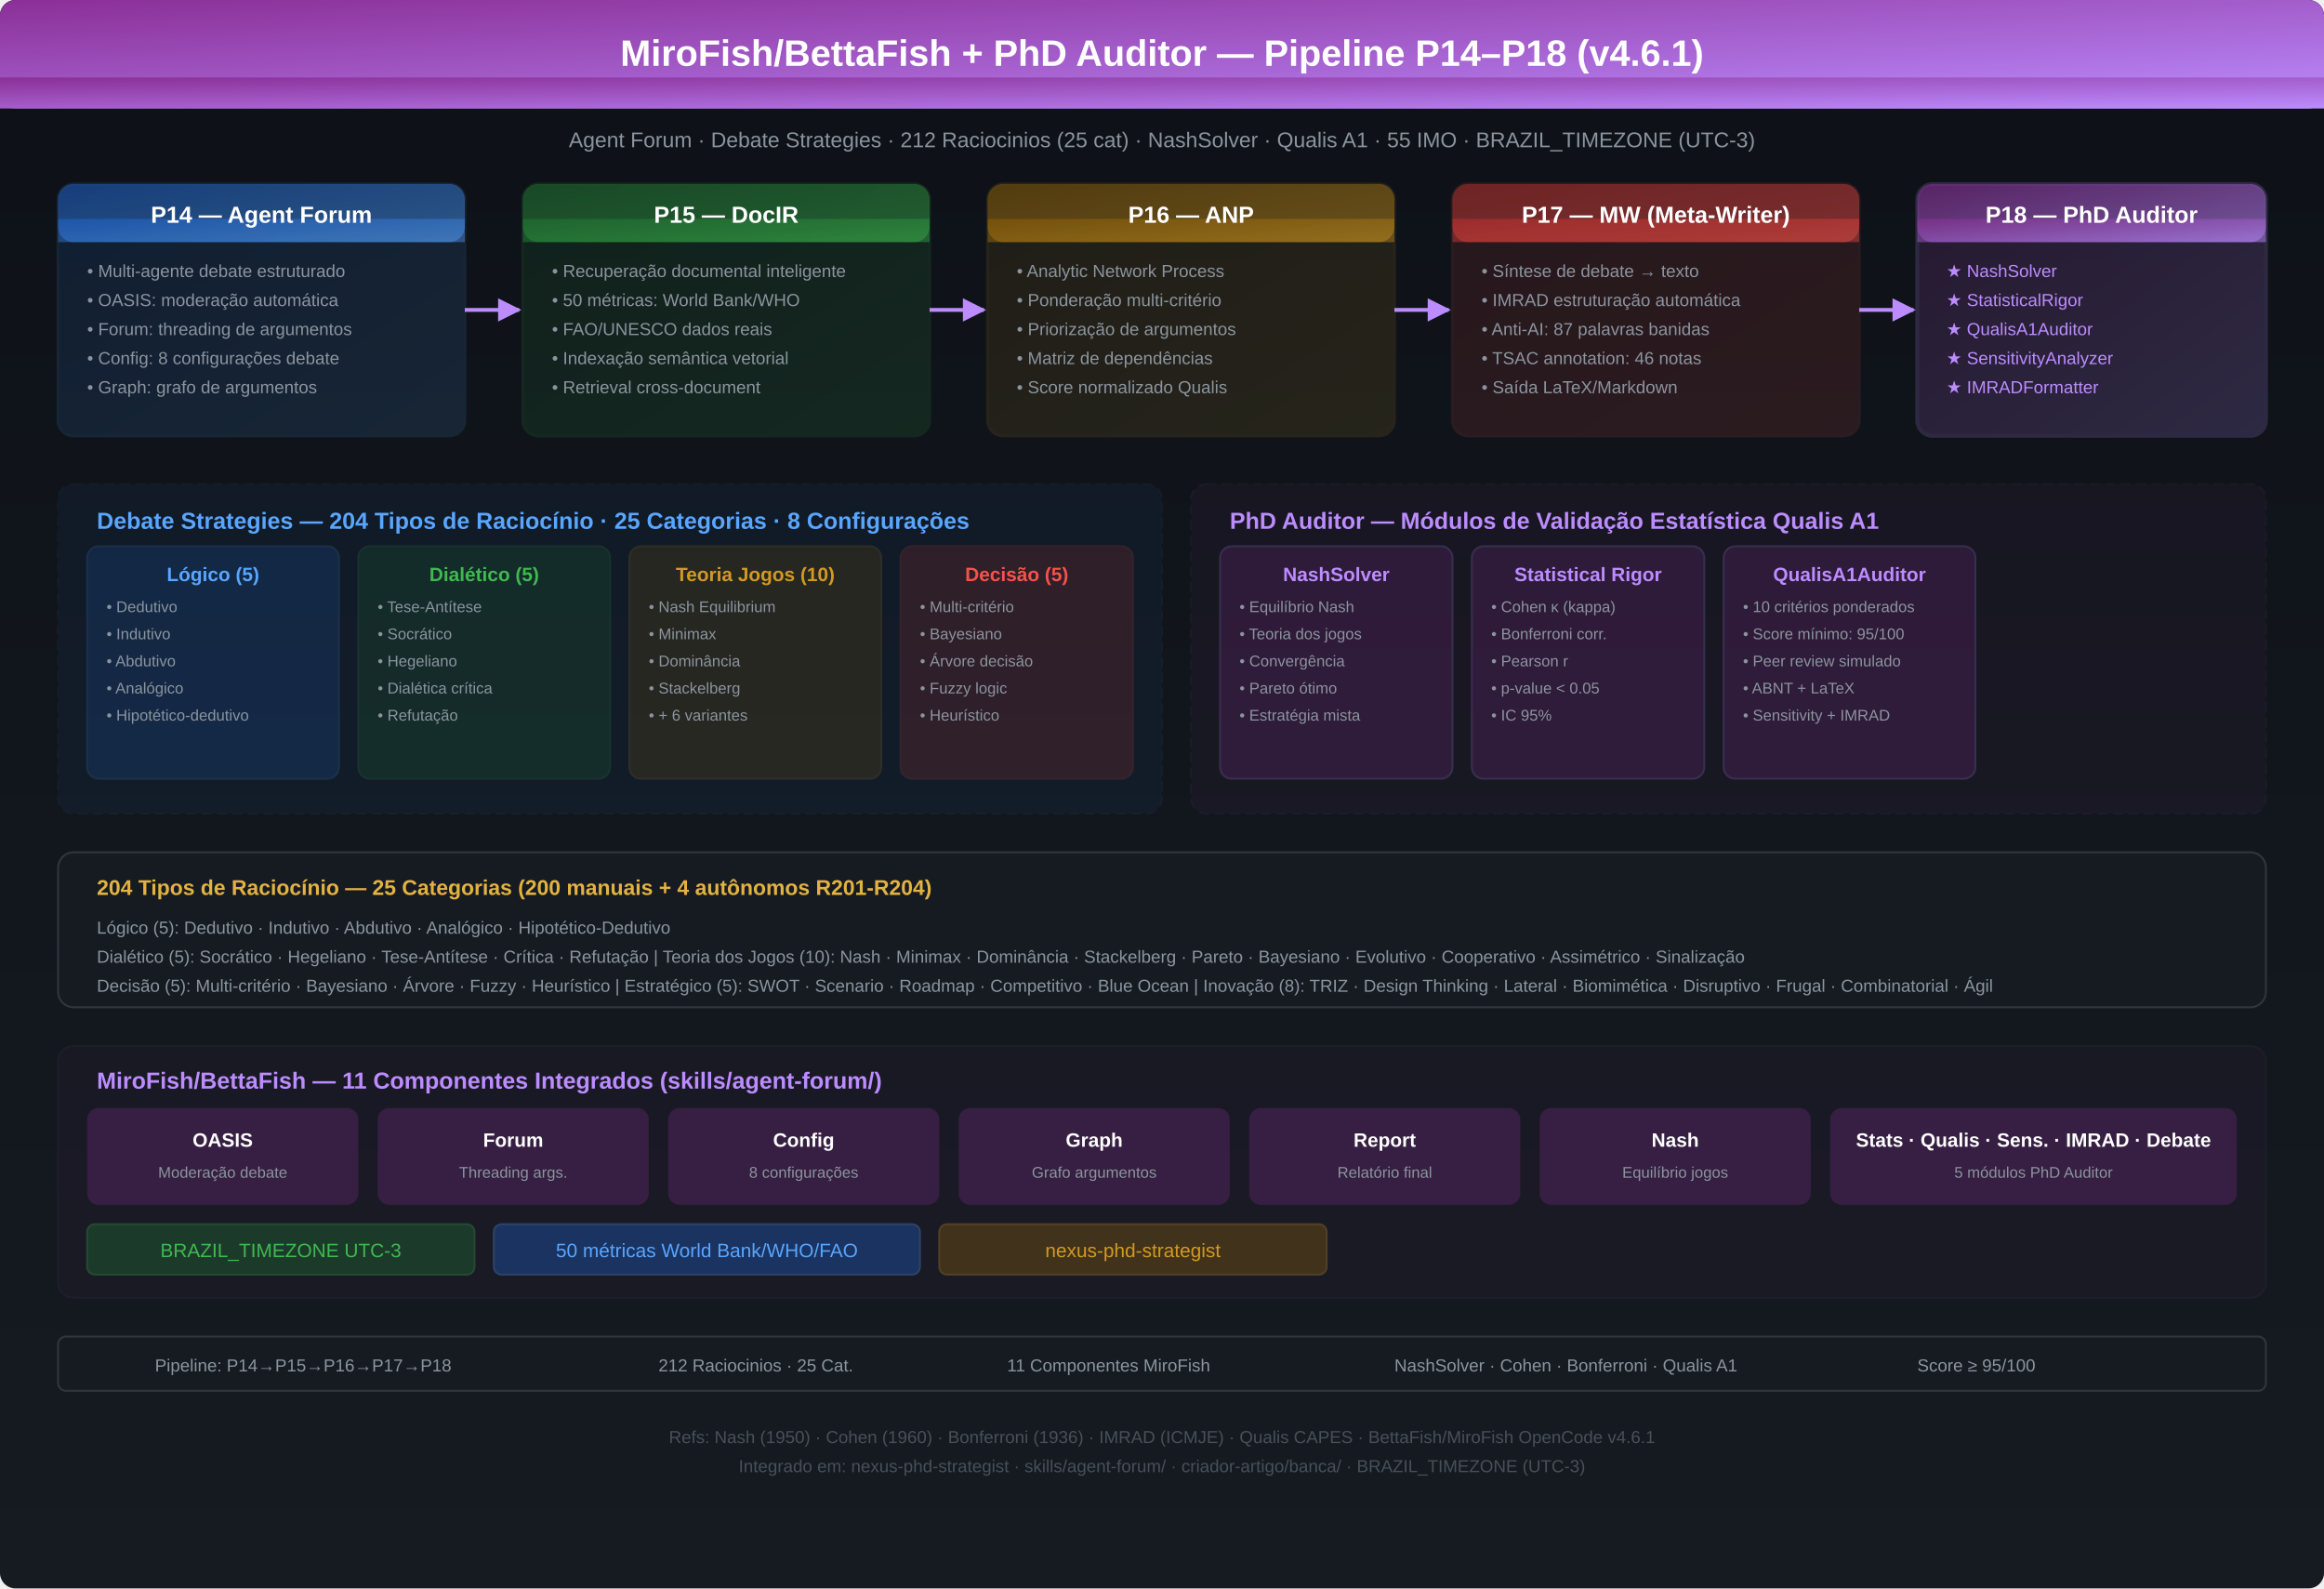
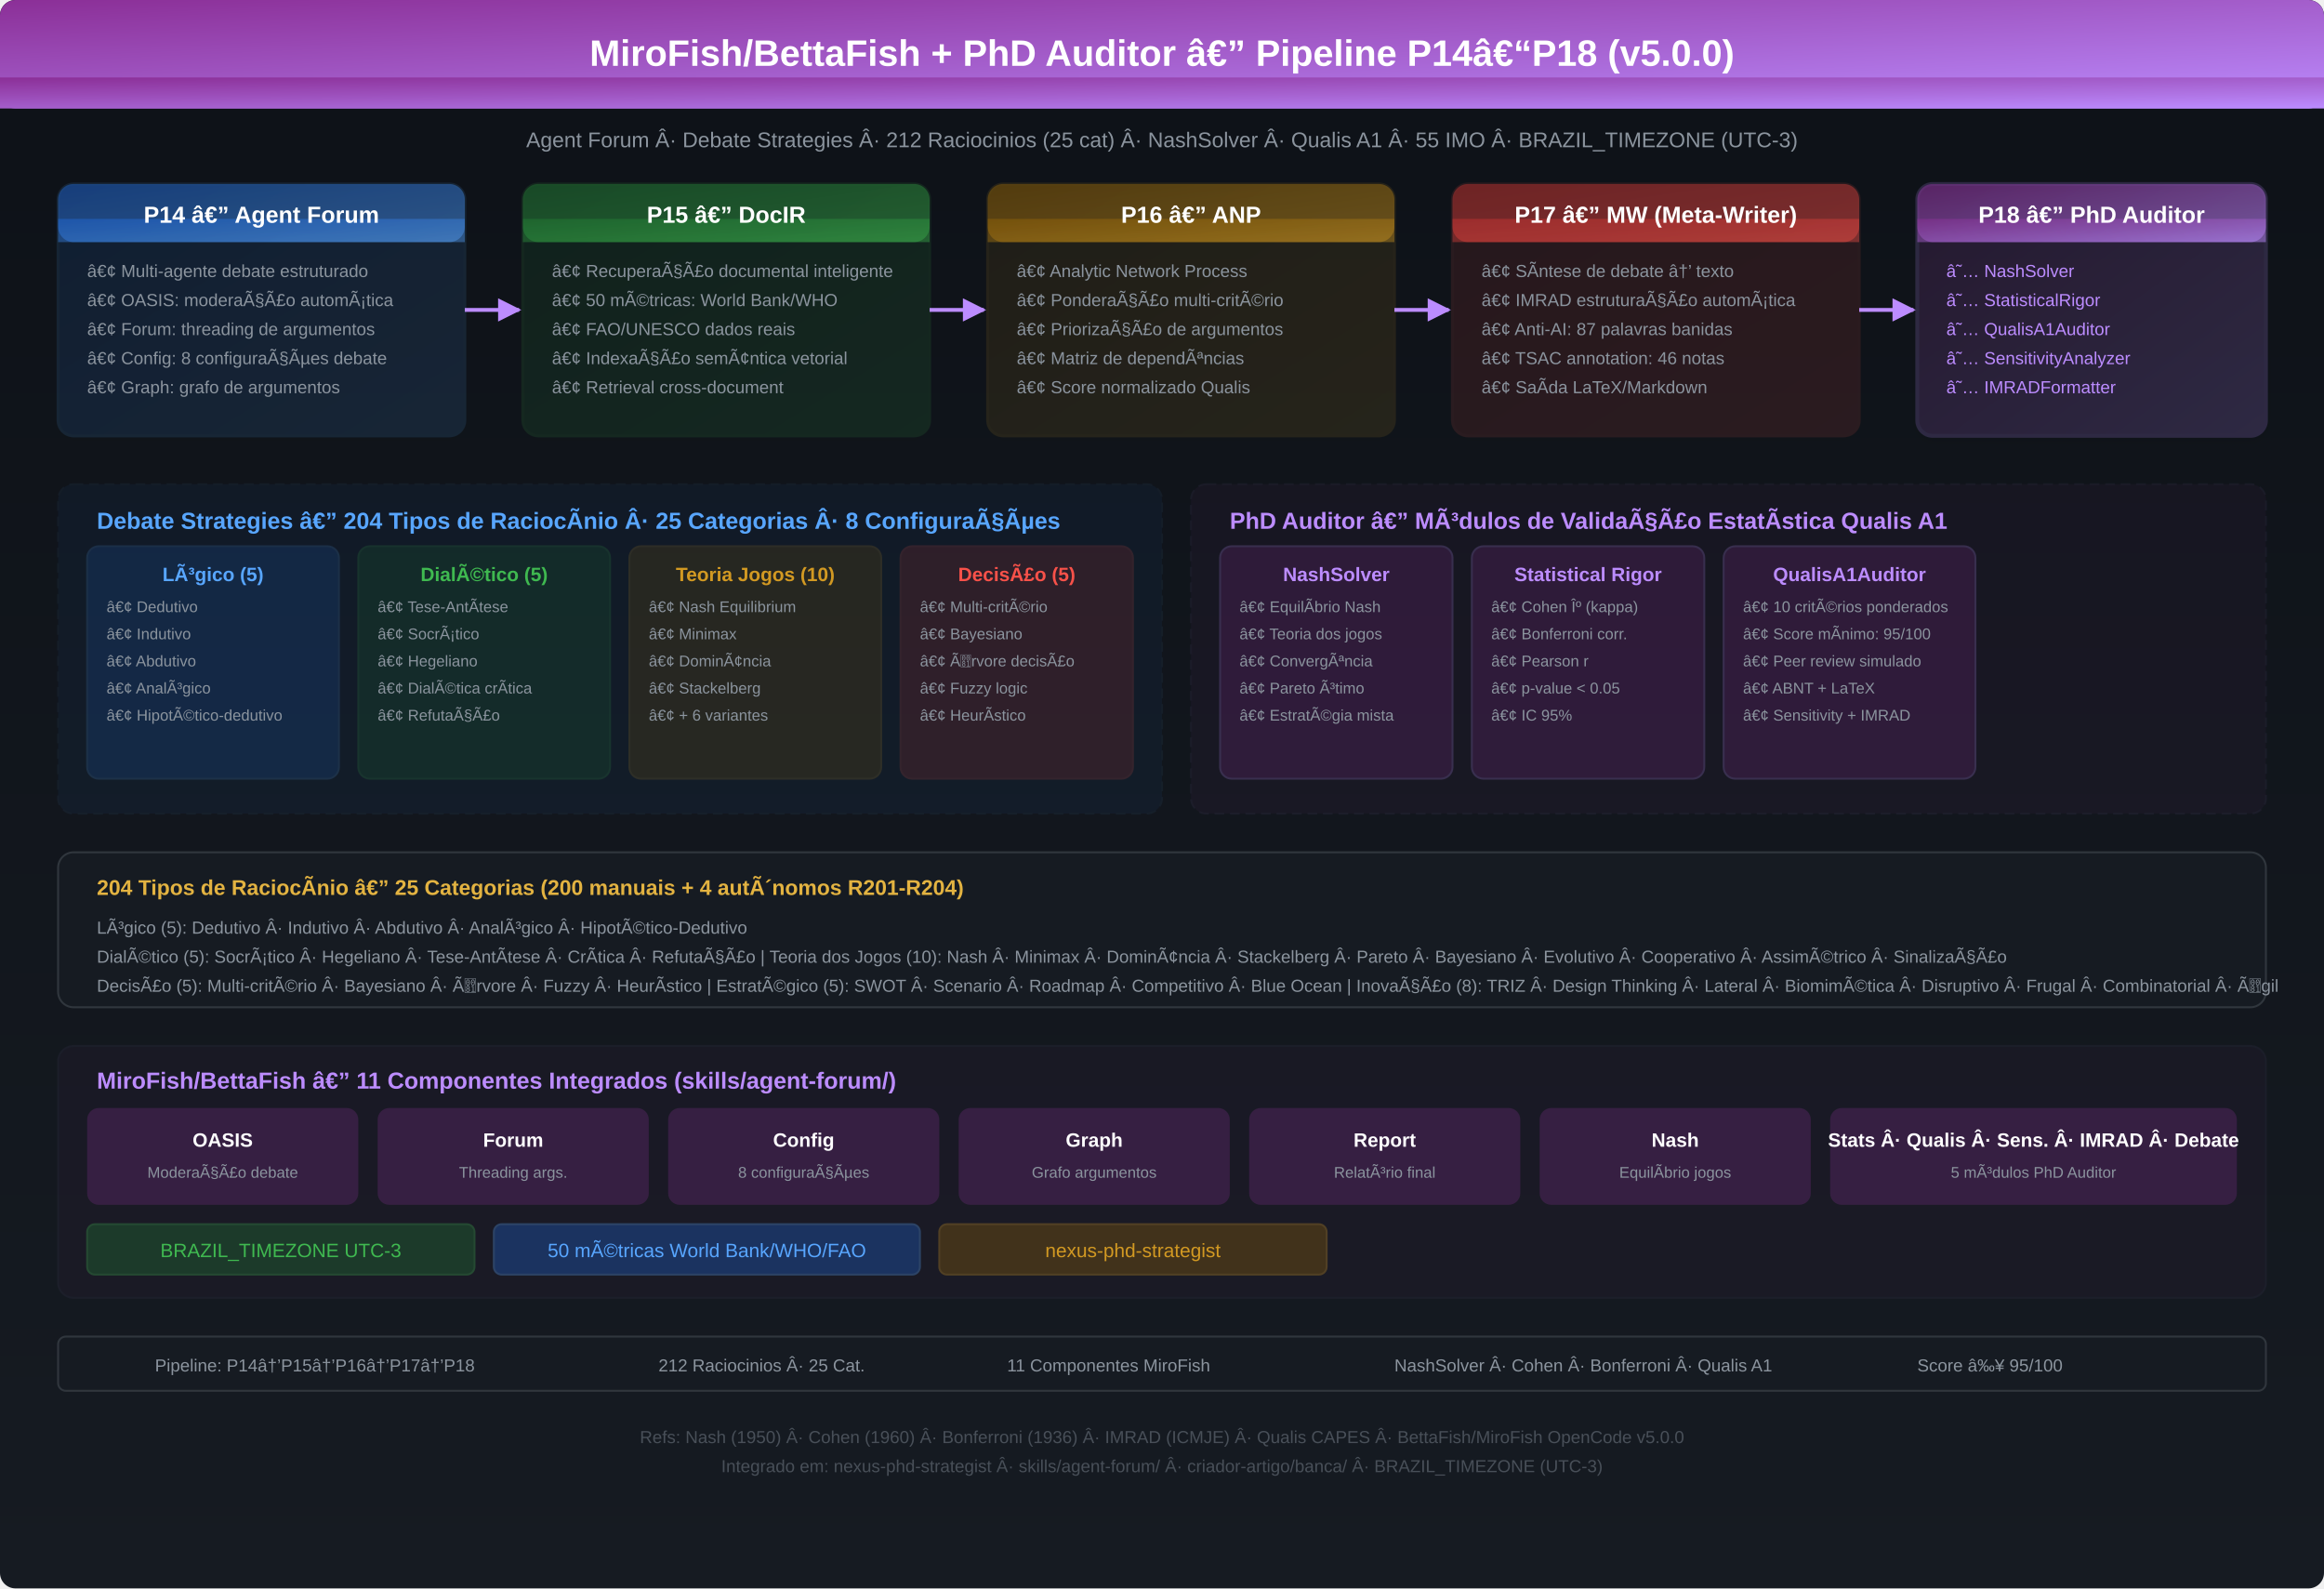
<svg xmlns="http://www.w3.org/2000/svg" viewBox="0 0 1200 820" font-family="Segoe UI, Arial, sans-serif">
  <defs>
    <linearGradient id="bg" x1="0" y1="0" x2="0" y2="1">
      <stop offset="0%" stop-color="#0d1117" />
      <stop offset="100%" stop-color="#161b22" />
    </linearGradient>
    <linearGradient id="hdr" x1="0" y1="0" x2="1" y2="1">
      <stop offset="0%" stop-color="#8b2f97" />
      <stop offset="100%" stop-color="#bc8cff" />
    </linearGradient>
    <linearGradient id="gp14" x1="0" y1="0" x2="1" y2="1">
      <stop offset="0%" stop-color="#1f6feb" />
      <stop offset="100%" stop-color="#58a6ff" />
    </linearGradient>
    <linearGradient id="gp15" x1="0" y1="0" x2="1" y2="1">
      <stop offset="0%" stop-color="#238636" />
      <stop offset="100%" stop-color="#3fb950" />
    </linearGradient>
    <linearGradient id="gp16" x1="0" y1="0" x2="1" y2="1">
      <stop offset="0%" stop-color="#9e6a03" />
      <stop offset="100%" stop-color="#d29922" />
    </linearGradient>
    <linearGradient id="gp17" x1="0" y1="0" x2="1" y2="1">
      <stop offset="0%" stop-color="#da3633" />
      <stop offset="100%" stop-color="#f85149" />
    </linearGradient>
    <linearGradient id="gp18" x1="0" y1="0" x2="1" y2="1">
      <stop offset="0%" stop-color="#8b2f97" />
      <stop offset="100%" stop-color="#bc8cff" />
    </linearGradient>
    <filter id="shadow">
      <feDropShadow dx="0" dy="2" stdDeviation="3" flood-opacity="0.3" />
    </filter>
    <marker id="arw" viewBox="0 0 10 10" refX="9" refY="5" markerWidth="6" markerHeight="6" orient="auto">
      <path d="M0,0 L10,5 L0,10 Z" fill="#bc8cff" />
    </marker>
  </defs>
  <rect width="1200" height="820" fill="url(#bg)" rx="8" />
  <rect x="0" y="0" width="1200" height="56" fill="url(#hdr)" rx="8" />
  <rect x="0" y="40" width="1200" height="16" fill="url(#hdr)" />
-   <text x="600" y="34" text-anchor="middle" fill="#fff" font-size="19" font-weight="bold">MiroFish/BettaFish + PhD Auditor — Pipeline P14–P18 (v4.6.1)</text>
-   <text x="600" y="76" text-anchor="middle" fill="#8b949e" font-size="11">Agent Forum · Debate Strategies · 212 Raciocinios (25 cat) · NashSolver · Qualis A1 · 55 IMO · BRAZIL_TIMEZONE (UTC-3)</text>
+   <text x="600" y="34" text-anchor="middle" fill="#fff" font-size="19" font-weight="bold">MiroFish/BettaFish + PhD Auditor â€” Pipeline P14â€“P18 (v5.0.0)</text>
+   <text x="600" y="76" text-anchor="middle" fill="#8b949e" font-size="11">Agent Forum Â· Debate Strategies Â· 212 Raciocinios (25 cat) Â· NashSolver Â· Qualis A1 Â· 55 IMO Â· BRAZIL_TIMEZONE (UTC-3)</text>
  <rect x="30" y="95" width="210" height="130" rx="8" fill="url(#gp14)" opacity="0.12" stroke="#58a6ff" stroke-width="1.5" filter="url(#shadow)" />
  <rect x="30" y="95" width="210" height="30" rx="8" fill="url(#gp14)" opacity="0.4" />
  <rect x="30" y="113" width="210" height="12" fill="url(#gp14)" opacity="0.4" />
-   <text x="135" y="115" text-anchor="middle" fill="#fff" font-size="12" font-weight="bold">P14 — Agent Forum</text>
-   <text x="45" y="143" fill="#8b949e" font-size="9">• Multi-agente debate estruturado</text>
-   <text x="45" y="158" fill="#8b949e" font-size="9">• OASIS: moderação automática</text>
-   <text x="45" y="173" fill="#8b949e" font-size="9">• Forum: threading de argumentos</text>
-   <text x="45" y="188" fill="#8b949e" font-size="9">• Config: 8 configurações debate</text>
-   <text x="45" y="203" fill="#8b949e" font-size="9">• Graph: grafo de argumentos</text>
+   <text x="135" y="115" text-anchor="middle" fill="#fff" font-size="12" font-weight="bold">P14 â€” Agent Forum</text>
+   <text x="45" y="143" fill="#8b949e" font-size="9">â€¢ Multi-agente debate estruturado</text>
+   <text x="45" y="158" fill="#8b949e" font-size="9">â€¢ OASIS: moderaÃ§Ã£o automÃ¡tica</text>
+   <text x="45" y="173" fill="#8b949e" font-size="9">â€¢ Forum: threading de argumentos</text>
+   <text x="45" y="188" fill="#8b949e" font-size="9">â€¢ Config: 8 configuraÃ§Ãµes debate</text>
+   <text x="45" y="203" fill="#8b949e" font-size="9">â€¢ Graph: grafo de argumentos</text>
  <line x1="240" y1="160" x2="268" y2="160" stroke="#bc8cff" stroke-width="2" marker-end="url(#arw)" />
  <rect x="270" y="95" width="210" height="130" rx="8" fill="url(#gp15)" opacity="0.12" stroke="#3fb950" stroke-width="1.5" filter="url(#shadow)" />
  <rect x="270" y="95" width="210" height="30" rx="8" fill="url(#gp15)" opacity="0.4" />
  <rect x="270" y="113" width="210" height="12" fill="url(#gp15)" opacity="0.4" />
-   <text x="375" y="115" text-anchor="middle" fill="#fff" font-size="12" font-weight="bold">P15 — DocIR</text>
-   <text x="285" y="143" fill="#8b949e" font-size="9">• Recuperação documental inteligente</text>
-   <text x="285" y="158" fill="#8b949e" font-size="9">• 50 métricas: World Bank/WHO</text>
-   <text x="285" y="173" fill="#8b949e" font-size="9">• FAO/UNESCO dados reais</text>
-   <text x="285" y="188" fill="#8b949e" font-size="9">• Indexação semântica vetorial</text>
-   <text x="285" y="203" fill="#8b949e" font-size="9">• Retrieval cross-document</text>
+   <text x="375" y="115" text-anchor="middle" fill="#fff" font-size="12" font-weight="bold">P15 â€” DocIR</text>
+   <text x="285" y="143" fill="#8b949e" font-size="9">â€¢ RecuperaÃ§Ã£o documental inteligente</text>
+   <text x="285" y="158" fill="#8b949e" font-size="9">â€¢ 50 mÃ©tricas: World Bank/WHO</text>
+   <text x="285" y="173" fill="#8b949e" font-size="9">â€¢ FAO/UNESCO dados reais</text>
+   <text x="285" y="188" fill="#8b949e" font-size="9">â€¢ IndexaÃ§Ã£o semÃ¢ntica vetorial</text>
+   <text x="285" y="203" fill="#8b949e" font-size="9">â€¢ Retrieval cross-document</text>
  <line x1="480" y1="160" x2="508" y2="160" stroke="#bc8cff" stroke-width="2" marker-end="url(#arw)" />
  <rect x="510" y="95" width="210" height="130" rx="8" fill="url(#gp16)" opacity="0.12" stroke="#d29922" stroke-width="1.5" filter="url(#shadow)" />
  <rect x="510" y="95" width="210" height="30" rx="8" fill="url(#gp16)" opacity="0.4" />
  <rect x="510" y="113" width="210" height="12" fill="url(#gp16)" opacity="0.4" />
-   <text x="615" y="115" text-anchor="middle" fill="#fff" font-size="12" font-weight="bold">P16 — ANP</text>
-   <text x="525" y="143" fill="#8b949e" font-size="9">• Analytic Network Process</text>
-   <text x="525" y="158" fill="#8b949e" font-size="9">• Ponderação multi-critério</text>
-   <text x="525" y="173" fill="#8b949e" font-size="9">• Priorização de argumentos</text>
-   <text x="525" y="188" fill="#8b949e" font-size="9">• Matriz de dependências</text>
-   <text x="525" y="203" fill="#8b949e" font-size="9">• Score normalizado Qualis</text>
+   <text x="615" y="115" text-anchor="middle" fill="#fff" font-size="12" font-weight="bold">P16 â€” ANP</text>
+   <text x="525" y="143" fill="#8b949e" font-size="9">â€¢ Analytic Network Process</text>
+   <text x="525" y="158" fill="#8b949e" font-size="9">â€¢ PonderaÃ§Ã£o multi-critÃ©rio</text>
+   <text x="525" y="173" fill="#8b949e" font-size="9">â€¢ PriorizaÃ§Ã£o de argumentos</text>
+   <text x="525" y="188" fill="#8b949e" font-size="9">â€¢ Matriz de dependÃªncias</text>
+   <text x="525" y="203" fill="#8b949e" font-size="9">â€¢ Score normalizado Qualis</text>
  <line x1="720" y1="160" x2="748" y2="160" stroke="#bc8cff" stroke-width="2" marker-end="url(#arw)" />
  <rect x="750" y="95" width="210" height="130" rx="8" fill="url(#gp17)" opacity="0.12" stroke="#f85149" stroke-width="1.5" filter="url(#shadow)" />
  <rect x="750" y="95" width="210" height="30" rx="8" fill="url(#gp17)" opacity="0.4" />
  <rect x="750" y="113" width="210" height="12" fill="url(#gp17)" opacity="0.4" />
-   <text x="855" y="115" text-anchor="middle" fill="#fff" font-size="12" font-weight="bold">P17 — MW (Meta-Writer)</text>
-   <text x="765" y="143" fill="#8b949e" font-size="9">• Síntese de debate → texto</text>
-   <text x="765" y="158" fill="#8b949e" font-size="9">• IMRAD estruturação automática</text>
-   <text x="765" y="173" fill="#8b949e" font-size="9">• Anti-AI: 87 palavras banidas</text>
-   <text x="765" y="188" fill="#8b949e" font-size="9">• TSAC annotation: 46 notas</text>
-   <text x="765" y="203" fill="#8b949e" font-size="9">• Saída LaTeX/Markdown</text>
+   <text x="855" y="115" text-anchor="middle" fill="#fff" font-size="12" font-weight="bold">P17 â€” MW (Meta-Writer)</text>
+   <text x="765" y="143" fill="#8b949e" font-size="9">â€¢ SÃ­ntese de debate â†’ texto</text>
+   <text x="765" y="158" fill="#8b949e" font-size="9">â€¢ IMRAD estruturaÃ§Ã£o automÃ¡tica</text>
+   <text x="765" y="173" fill="#8b949e" font-size="9">â€¢ Anti-AI: 87 palavras banidas</text>
+   <text x="765" y="188" fill="#8b949e" font-size="9">â€¢ TSAC annotation: 46 notas</text>
+   <text x="765" y="203" fill="#8b949e" font-size="9">â€¢ SaÃ­da LaTeX/Markdown</text>
  <line x1="960" y1="160" x2="988" y2="160" stroke="#bc8cff" stroke-width="2" marker-end="url(#arw)" />
  <rect x="990" y="95" width="180" height="130" rx="8" fill="url(#gp18)" opacity="0.18" stroke="#bc8cff" stroke-width="2" filter="url(#shadow)" />
  <rect x="990" y="95" width="180" height="30" rx="8" fill="url(#gp18)" opacity="0.5" />
  <rect x="990" y="113" width="180" height="12" fill="url(#gp18)" opacity="0.5" />
-   <text x="1080" y="115" text-anchor="middle" fill="#fff" font-size="12" font-weight="bold">P18 — PhD Auditor</text>
-   <text x="1005" y="143" fill="#bc8cff" font-size="9">★ NashSolver</text>
-   <text x="1005" y="158" fill="#bc8cff" font-size="9">★ StatisticalRigor</text>
-   <text x="1005" y="173" fill="#bc8cff" font-size="9">★ QualisA1Auditor</text>
-   <text x="1005" y="188" fill="#bc8cff" font-size="9">★ SensitivityAnalyzer</text>
-   <text x="1005" y="203" fill="#bc8cff" font-size="9">★ IMRADFormatter</text>
+   <text x="1080" y="115" text-anchor="middle" fill="#fff" font-size="12" font-weight="bold">P18 â€” PhD Auditor</text>
+   <text x="1005" y="143" fill="#bc8cff" font-size="9">â˜… NashSolver</text>
+   <text x="1005" y="158" fill="#bc8cff" font-size="9">â˜… StatisticalRigor</text>
+   <text x="1005" y="173" fill="#bc8cff" font-size="9">â˜… QualisA1Auditor</text>
+   <text x="1005" y="188" fill="#bc8cff" font-size="9">â˜… SensitivityAnalyzer</text>
+   <text x="1005" y="203" fill="#bc8cff" font-size="9">â˜… IMRADFormatter</text>
  <rect x="30" y="250" width="570" height="170" rx="8" fill="#1f6feb" opacity="0.06" stroke="#58a6ff" stroke-width="1" stroke-dasharray="5,3" />
-   <text x="50" y="273" fill="#58a6ff" font-size="12" font-weight="bold">Debate Strategies — 204 Tipos de Raciocínio · 25 Categorias · 8 Configurações</text>
+   <text x="50" y="273" fill="#58a6ff" font-size="12" font-weight="bold">Debate Strategies â€” 204 Tipos de RaciocÃ­nio Â· 25 Categorias Â· 8 ConfiguraÃ§Ãµes</text>
  <rect x="45" y="282" width="130" height="120" rx="6" fill="#1f6feb" opacity="0.15" stroke="#58a6ff" stroke-width="1" />
-   <text x="110" y="300" text-anchor="middle" fill="#58a6ff" font-size="10" font-weight="bold">Lógico (5)</text>
-   <text x="55" y="316" fill="#8b949e" font-size="8">• Dedutivo</text>
-   <text x="55" y="330" fill="#8b949e" font-size="8">• Indutivo</text>
-   <text x="55" y="344" fill="#8b949e" font-size="8">• Abdutivo</text>
-   <text x="55" y="358" fill="#8b949e" font-size="8">• Analógico</text>
-   <text x="55" y="372" fill="#8b949e" font-size="8">• Hipotético-dedutivo</text>
+   <text x="110" y="300" text-anchor="middle" fill="#58a6ff" font-size="10" font-weight="bold">LÃ³gico (5)</text>
+   <text x="55" y="316" fill="#8b949e" font-size="8">â€¢ Dedutivo</text>
+   <text x="55" y="330" fill="#8b949e" font-size="8">â€¢ Indutivo</text>
+   <text x="55" y="344" fill="#8b949e" font-size="8">â€¢ Abdutivo</text>
+   <text x="55" y="358" fill="#8b949e" font-size="8">â€¢ AnalÃ³gico</text>
+   <text x="55" y="372" fill="#8b949e" font-size="8">â€¢ HipotÃ©tico-dedutivo</text>
  <rect x="185" y="282" width="130" height="120" rx="6" fill="#238636" opacity="0.15" stroke="#3fb950" stroke-width="1" />
-   <text x="250" y="300" text-anchor="middle" fill="#3fb950" font-size="10" font-weight="bold">Dialético (5)</text>
-   <text x="195" y="316" fill="#8b949e" font-size="8">• Tese-Antítese</text>
-   <text x="195" y="330" fill="#8b949e" font-size="8">• Socrático</text>
-   <text x="195" y="344" fill="#8b949e" font-size="8">• Hegeliano</text>
-   <text x="195" y="358" fill="#8b949e" font-size="8">• Dialética crítica</text>
-   <text x="195" y="372" fill="#8b949e" font-size="8">• Refutação</text>
+   <text x="250" y="300" text-anchor="middle" fill="#3fb950" font-size="10" font-weight="bold">DialÃ©tico (5)</text>
+   <text x="195" y="316" fill="#8b949e" font-size="8">â€¢ Tese-AntÃ­tese</text>
+   <text x="195" y="330" fill="#8b949e" font-size="8">â€¢ SocrÃ¡tico</text>
+   <text x="195" y="344" fill="#8b949e" font-size="8">â€¢ Hegeliano</text>
+   <text x="195" y="358" fill="#8b949e" font-size="8">â€¢ DialÃ©tica crÃ­tica</text>
+   <text x="195" y="372" fill="#8b949e" font-size="8">â€¢ RefutaÃ§Ã£o</text>
  <rect x="325" y="282" width="130" height="120" rx="6" fill="#9e6a03" opacity="0.15" stroke="#d29922" stroke-width="1" />
  <text x="390" y="300" text-anchor="middle" fill="#d29922" font-size="10" font-weight="bold">Teoria Jogos (10)</text>
-   <text x="335" y="316" fill="#8b949e" font-size="8">• Nash Equilibrium</text>
-   <text x="335" y="330" fill="#8b949e" font-size="8">• Minimax</text>
-   <text x="335" y="344" fill="#8b949e" font-size="8">• Dominância</text>
-   <text x="335" y="358" fill="#8b949e" font-size="8">• Stackelberg</text>
-   <text x="335" y="372" fill="#8b949e" font-size="8">• + 6 variantes</text>
+   <text x="335" y="316" fill="#8b949e" font-size="8">â€¢ Nash Equilibrium</text>
+   <text x="335" y="330" fill="#8b949e" font-size="8">â€¢ Minimax</text>
+   <text x="335" y="344" fill="#8b949e" font-size="8">â€¢ DominÃ¢ncia</text>
+   <text x="335" y="358" fill="#8b949e" font-size="8">â€¢ Stackelberg</text>
+   <text x="335" y="372" fill="#8b949e" font-size="8">â€¢ + 6 variantes</text>
  <rect x="465" y="282" width="120" height="120" rx="6" fill="#da3633" opacity="0.15" stroke="#f85149" stroke-width="1" />
-   <text x="525" y="300" text-anchor="middle" fill="#f85149" font-size="10" font-weight="bold">Decisão (5)</text>
-   <text x="475" y="316" fill="#8b949e" font-size="8">• Multi-critério</text>
-   <text x="475" y="330" fill="#8b949e" font-size="8">• Bayesiano</text>
-   <text x="475" y="344" fill="#8b949e" font-size="8">• Árvore decisão</text>
-   <text x="475" y="358" fill="#8b949e" font-size="8">• Fuzzy logic</text>
-   <text x="475" y="372" fill="#8b949e" font-size="8">• Heurístico</text>
+   <text x="525" y="300" text-anchor="middle" fill="#f85149" font-size="10" font-weight="bold">DecisÃ£o (5)</text>
+   <text x="475" y="316" fill="#8b949e" font-size="8">â€¢ Multi-critÃ©rio</text>
+   <text x="475" y="330" fill="#8b949e" font-size="8">â€¢ Bayesiano</text>
+   <text x="475" y="344" fill="#8b949e" font-size="8">â€¢ Ãrvore decisÃ£o</text>
+   <text x="475" y="358" fill="#8b949e" font-size="8">â€¢ Fuzzy logic</text>
+   <text x="475" y="372" fill="#8b949e" font-size="8">â€¢ HeurÃ­stico</text>
  <rect x="615" y="250" width="555" height="170" rx="8" fill="#8b2f97" opacity="0.06" stroke="#bc8cff" stroke-width="1" stroke-dasharray="5,3" />
-   <text x="635" y="273" fill="#bc8cff" font-size="12" font-weight="bold">PhD Auditor — Módulos de Validação Estatística Qualis A1</text>
+   <text x="635" y="273" fill="#bc8cff" font-size="12" font-weight="bold">PhD Auditor â€” MÃ³dulos de ValidaÃ§Ã£o EstatÃ­stica Qualis A1</text>
  <rect x="630" y="282" width="120" height="120" rx="6" fill="#8b2f97" opacity="0.2" stroke="#bc8cff" stroke-width="1" />
  <text x="690" y="300" text-anchor="middle" fill="#bc8cff" font-size="10" font-weight="bold">NashSolver</text>
-   <text x="640" y="316" fill="#8b949e" font-size="8">• Equilíbrio Nash</text>
-   <text x="640" y="330" fill="#8b949e" font-size="8">• Teoria dos jogos</text>
-   <text x="640" y="344" fill="#8b949e" font-size="8">• Convergência</text>
-   <text x="640" y="358" fill="#8b949e" font-size="8">• Pareto ótimo</text>
-   <text x="640" y="372" fill="#8b949e" font-size="8">• Estratégia mista</text>
+   <text x="640" y="316" fill="#8b949e" font-size="8">â€¢ EquilÃ­brio Nash</text>
+   <text x="640" y="330" fill="#8b949e" font-size="8">â€¢ Teoria dos jogos</text>
+   <text x="640" y="344" fill="#8b949e" font-size="8">â€¢ ConvergÃªncia</text>
+   <text x="640" y="358" fill="#8b949e" font-size="8">â€¢ Pareto Ã³timo</text>
+   <text x="640" y="372" fill="#8b949e" font-size="8">â€¢ EstratÃ©gia mista</text>
  <rect x="760" y="282" width="120" height="120" rx="6" fill="#8b2f97" opacity="0.2" stroke="#bc8cff" stroke-width="1" />
  <text x="820" y="300" text-anchor="middle" fill="#bc8cff" font-size="10" font-weight="bold">Statistical Rigor</text>
-   <text x="770" y="316" fill="#8b949e" font-size="8">• Cohen κ (kappa)</text>
-   <text x="770" y="330" fill="#8b949e" font-size="8">• Bonferroni corr.</text>
-   <text x="770" y="344" fill="#8b949e" font-size="8">• Pearson r</text>
-   <text x="770" y="358" fill="#8b949e" font-size="8">• p-value &lt; 0.05</text>
-   <text x="770" y="372" fill="#8b949e" font-size="8">• IC 95%</text>
+   <text x="770" y="316" fill="#8b949e" font-size="8">â€¢ Cohen Îº (kappa)</text>
+   <text x="770" y="330" fill="#8b949e" font-size="8">â€¢ Bonferroni corr.</text>
+   <text x="770" y="344" fill="#8b949e" font-size="8">â€¢ Pearson r</text>
+   <text x="770" y="358" fill="#8b949e" font-size="8">â€¢ p-value &lt; 0.05</text>
+   <text x="770" y="372" fill="#8b949e" font-size="8">â€¢ IC 95%</text>
  <rect x="890" y="282" width="130" height="120" rx="6" fill="#8b2f97" opacity="0.2" stroke="#bc8cff" stroke-width="1" />
  <text x="955" y="300" text-anchor="middle" fill="#bc8cff" font-size="10" font-weight="bold">QualisA1Auditor</text>
-   <text x="900" y="316" fill="#8b949e" font-size="8">• 10 critérios ponderados</text>
-   <text x="900" y="330" fill="#8b949e" font-size="8">• Score mínimo: 95/100</text>
-   <text x="900" y="344" fill="#8b949e" font-size="8">• Peer review simulado</text>
-   <text x="900" y="358" fill="#8b949e" font-size="8">• ABNT + LaTeX</text>
-   <text x="900" y="372" fill="#8b949e" font-size="8">• Sensitivity + IMRAD</text>
+   <text x="900" y="316" fill="#8b949e" font-size="8">â€¢ 10 critÃ©rios ponderados</text>
+   <text x="900" y="330" fill="#8b949e" font-size="8">â€¢ Score mÃ­nimo: 95/100</text>
+   <text x="900" y="344" fill="#8b949e" font-size="8">â€¢ Peer review simulado</text>
+   <text x="900" y="358" fill="#8b949e" font-size="8">â€¢ ABNT + LaTeX</text>
+   <text x="900" y="372" fill="#8b949e" font-size="8">â€¢ Sensitivity + IMRAD</text>
  <rect x="30" y="440" width="1140" height="80" rx="8" fill="#161b22" stroke="#30363d" stroke-width="1" />
-   <text x="50" y="462" fill="#e3b341" font-size="11" font-weight="bold">204 Tipos de Raciocínio — 25 Categorias (200 manuais + 4 autônomos R201-R204)</text>
-   <text x="50" y="482" fill="#8b949e" font-size="9">Lógico (5): Dedutivo · Indutivo · Abdutivo · Analógico · Hipotético-Dedutivo</text>
-   <text x="50" y="497" fill="#8b949e" font-size="9">Dialético (5): Socrático · Hegeliano · Tese-Antítese · Crítica · Refutação    |    Teoria dos Jogos (10): Nash · Minimax · Dominância · Stackelberg · Pareto · Bayesiano · Evolutivo · Cooperativo · Assimétrico · Sinalização</text>
-   <text x="50" y="512" fill="#8b949e" font-size="9">Decisão (5): Multi-critério · Bayesiano · Árvore · Fuzzy · Heurístico    |    Estratégico (5): SWOT · Scenario · Roadmap · Competitivo · Blue Ocean    |    Inovação (8): TRIZ · Design Thinking · Lateral · Biomimética · Disruptivo · Frugal · Combinatorial · Ágil</text>
+   <text x="50" y="462" fill="#e3b341" font-size="11" font-weight="bold">204 Tipos de RaciocÃ­nio â€” 25 Categorias (200 manuais + 4 autÃ´nomos R201-R204)</text>
+   <text x="50" y="482" fill="#8b949e" font-size="9">LÃ³gico (5): Dedutivo Â· Indutivo Â· Abdutivo Â· AnalÃ³gico Â· HipotÃ©tico-Dedutivo</text>
+   <text x="50" y="497" fill="#8b949e" font-size="9">DialÃ©tico (5): SocrÃ¡tico Â· Hegeliano Â· Tese-AntÃ­tese Â· CrÃ­tica Â· RefutaÃ§Ã£o    |    Teoria dos Jogos (10): Nash Â· Minimax Â· DominÃ¢ncia Â· Stackelberg Â· Pareto Â· Bayesiano Â· Evolutivo Â· Cooperativo Â· AssimÃ©trico Â· SinalizaÃ§Ã£o</text>
+   <text x="50" y="512" fill="#8b949e" font-size="9">DecisÃ£o (5): Multi-critÃ©rio Â· Bayesiano Â· Ãrvore Â· Fuzzy Â· HeurÃ­stico    |    EstratÃ©gico (5): SWOT Â· Scenario Â· Roadmap Â· Competitivo Â· Blue Ocean    |    InovaÃ§Ã£o (8): TRIZ Â· Design Thinking Â· Lateral Â· BiomimÃ©tica Â· Disruptivo Â· Frugal Â· Combinatorial Â· Ãgil</text>
  <rect x="30" y="540" width="1140" height="130" rx="8" fill="#8b2f97" opacity="0.05" stroke="#bc8cff" stroke-width="1" />
-   <text x="50" y="562" fill="#bc8cff" font-size="12" font-weight="bold">MiroFish/BettaFish — 11 Componentes Integrados (skills/agent-forum/)</text>
+   <text x="50" y="562" fill="#bc8cff" font-size="12" font-weight="bold">MiroFish/BettaFish â€” 11 Componentes Integrados (skills/agent-forum/)</text>
  <rect x="45" y="572" width="140" height="50" rx="6" fill="#8b2f97" opacity="0.25" />
  <text x="115" y="592" text-anchor="middle" fill="#fff" font-size="10" font-weight="bold">OASIS</text>
-   <text x="115" y="608" text-anchor="middle" fill="#8b949e" font-size="8">Moderação debate</text>
+   <text x="115" y="608" text-anchor="middle" fill="#8b949e" font-size="8">ModeraÃ§Ã£o debate</text>
  <rect x="195" y="572" width="140" height="50" rx="6" fill="#8b2f97" opacity="0.25" />
  <text x="265" y="592" text-anchor="middle" fill="#fff" font-size="10" font-weight="bold">Forum</text>
  <text x="265" y="608" text-anchor="middle" fill="#8b949e" font-size="8">Threading args.</text>
  <rect x="345" y="572" width="140" height="50" rx="6" fill="#8b2f97" opacity="0.25" />
  <text x="415" y="592" text-anchor="middle" fill="#fff" font-size="10" font-weight="bold">Config</text>
-   <text x="415" y="608" text-anchor="middle" fill="#8b949e" font-size="8">8 configurações</text>
+   <text x="415" y="608" text-anchor="middle" fill="#8b949e" font-size="8">8 configuraÃ§Ãµes</text>
  <rect x="495" y="572" width="140" height="50" rx="6" fill="#8b2f97" opacity="0.25" />
  <text x="565" y="592" text-anchor="middle" fill="#fff" font-size="10" font-weight="bold">Graph</text>
  <text x="565" y="608" text-anchor="middle" fill="#8b949e" font-size="8">Grafo argumentos</text>
  <rect x="645" y="572" width="140" height="50" rx="6" fill="#8b2f97" opacity="0.25" />
  <text x="715" y="592" text-anchor="middle" fill="#fff" font-size="10" font-weight="bold">Report</text>
-   <text x="715" y="608" text-anchor="middle" fill="#8b949e" font-size="8">Relatório final</text>
+   <text x="715" y="608" text-anchor="middle" fill="#8b949e" font-size="8">RelatÃ³rio final</text>
  <rect x="795" y="572" width="140" height="50" rx="6" fill="#8b2f97" opacity="0.25" />
  <text x="865" y="592" text-anchor="middle" fill="#fff" font-size="10" font-weight="bold">Nash</text>
-   <text x="865" y="608" text-anchor="middle" fill="#8b949e" font-size="8">Equilíbrio jogos</text>
+   <text x="865" y="608" text-anchor="middle" fill="#8b949e" font-size="8">EquilÃ­brio jogos</text>
  <rect x="945" y="572" width="210" height="50" rx="6" fill="#8b2f97" opacity="0.25" />
-   <text x="1050" y="592" text-anchor="middle" fill="#fff" font-size="10" font-weight="bold">Stats · Qualis · Sens. · IMRAD · Debate</text>
-   <text x="1050" y="608" text-anchor="middle" fill="#8b949e" font-size="8">5 módulos PhD Auditor</text>
+   <text x="1050" y="592" text-anchor="middle" fill="#fff" font-size="10" font-weight="bold">Stats Â· Qualis Â· Sens. Â· IMRAD Â· Debate</text>
+   <text x="1050" y="608" text-anchor="middle" fill="#8b949e" font-size="8">5 mÃ³dulos PhD Auditor</text>
  <rect x="45" y="632" width="200" height="26" rx="4" fill="#238636" opacity="0.3" stroke="#3fb950" stroke-width="1" />
  <text x="145" y="649" text-anchor="middle" fill="#3fb950" font-size="10">BRAZIL_TIMEZONE UTC-3</text>
  <rect x="255" y="632" width="220" height="26" rx="4" fill="#1f6feb" opacity="0.3" stroke="#58a6ff" stroke-width="1" />
-   <text x="365" y="649" text-anchor="middle" fill="#58a6ff" font-size="10">50 métricas World Bank/WHO/FAO</text>
+   <text x="365" y="649" text-anchor="middle" fill="#58a6ff" font-size="10">50 mÃ©tricas World Bank/WHO/FAO</text>
  <rect x="485" y="632" width="200" height="26" rx="4" fill="#9e6a03" opacity="0.3" stroke="#d29922" stroke-width="1" />
  <text x="585" y="649" text-anchor="middle" fill="#d29922" font-size="10">nexus-phd-strategist</text>
  <rect x="30" y="690" width="1140" height="28" rx="4" fill="#161b22" stroke="#30363d" stroke-width="1" />
-   <text x="80" y="708" fill="#8b949e" font-size="9">Pipeline: P14→P15→P16→P17→P18</text>
-   <text x="340" y="708" fill="#8b949e" font-size="9">212 Raciocinios · 25 Cat.</text>
+   <text x="80" y="708" fill="#8b949e" font-size="9">Pipeline: P14â†’P15â†’P16â†’P17â†’P18</text>
+   <text x="340" y="708" fill="#8b949e" font-size="9">212 Raciocinios Â· 25 Cat.</text>
  <text x="520" y="708" fill="#8b949e" font-size="9">11 Componentes MiroFish</text>
-   <text x="720" y="708" fill="#8b949e" font-size="9">NashSolver · Cohen · Bonferroni · Qualis A1</text>
-   <text x="990" y="708" fill="#8b949e" font-size="9">Score ≥ 95/100</text>
-   <text x="600" y="745" text-anchor="middle" fill="#484f58" font-size="9">Refs: Nash (1950) · Cohen (1960) · Bonferroni (1936) · IMRAD (ICMJE) · Qualis CAPES · BettaFish/MiroFish OpenCode v4.6.1</text>
-   <text x="600" y="760" text-anchor="middle" fill="#484f58" font-size="9">Integrado em: nexus-phd-strategist · skills/agent-forum/ · criador-artigo/banca/ · BRAZIL_TIMEZONE (UTC-3)</text>
+   <text x="720" y="708" fill="#8b949e" font-size="9">NashSolver Â· Cohen Â· Bonferroni Â· Qualis A1</text>
+   <text x="990" y="708" fill="#8b949e" font-size="9">Score â‰¥ 95/100</text>
+   <text x="600" y="745" text-anchor="middle" fill="#484f58" font-size="9">Refs: Nash (1950) Â· Cohen (1960) Â· Bonferroni (1936) Â· IMRAD (ICMJE) Â· Qualis CAPES Â· BettaFish/MiroFish OpenCode v5.0.0</text>
+   <text x="600" y="760" text-anchor="middle" fill="#484f58" font-size="9">Integrado em: nexus-phd-strategist Â· skills/agent-forum/ Â· criador-artigo/banca/ Â· BRAZIL_TIMEZONE (UTC-3)</text>
</svg>
